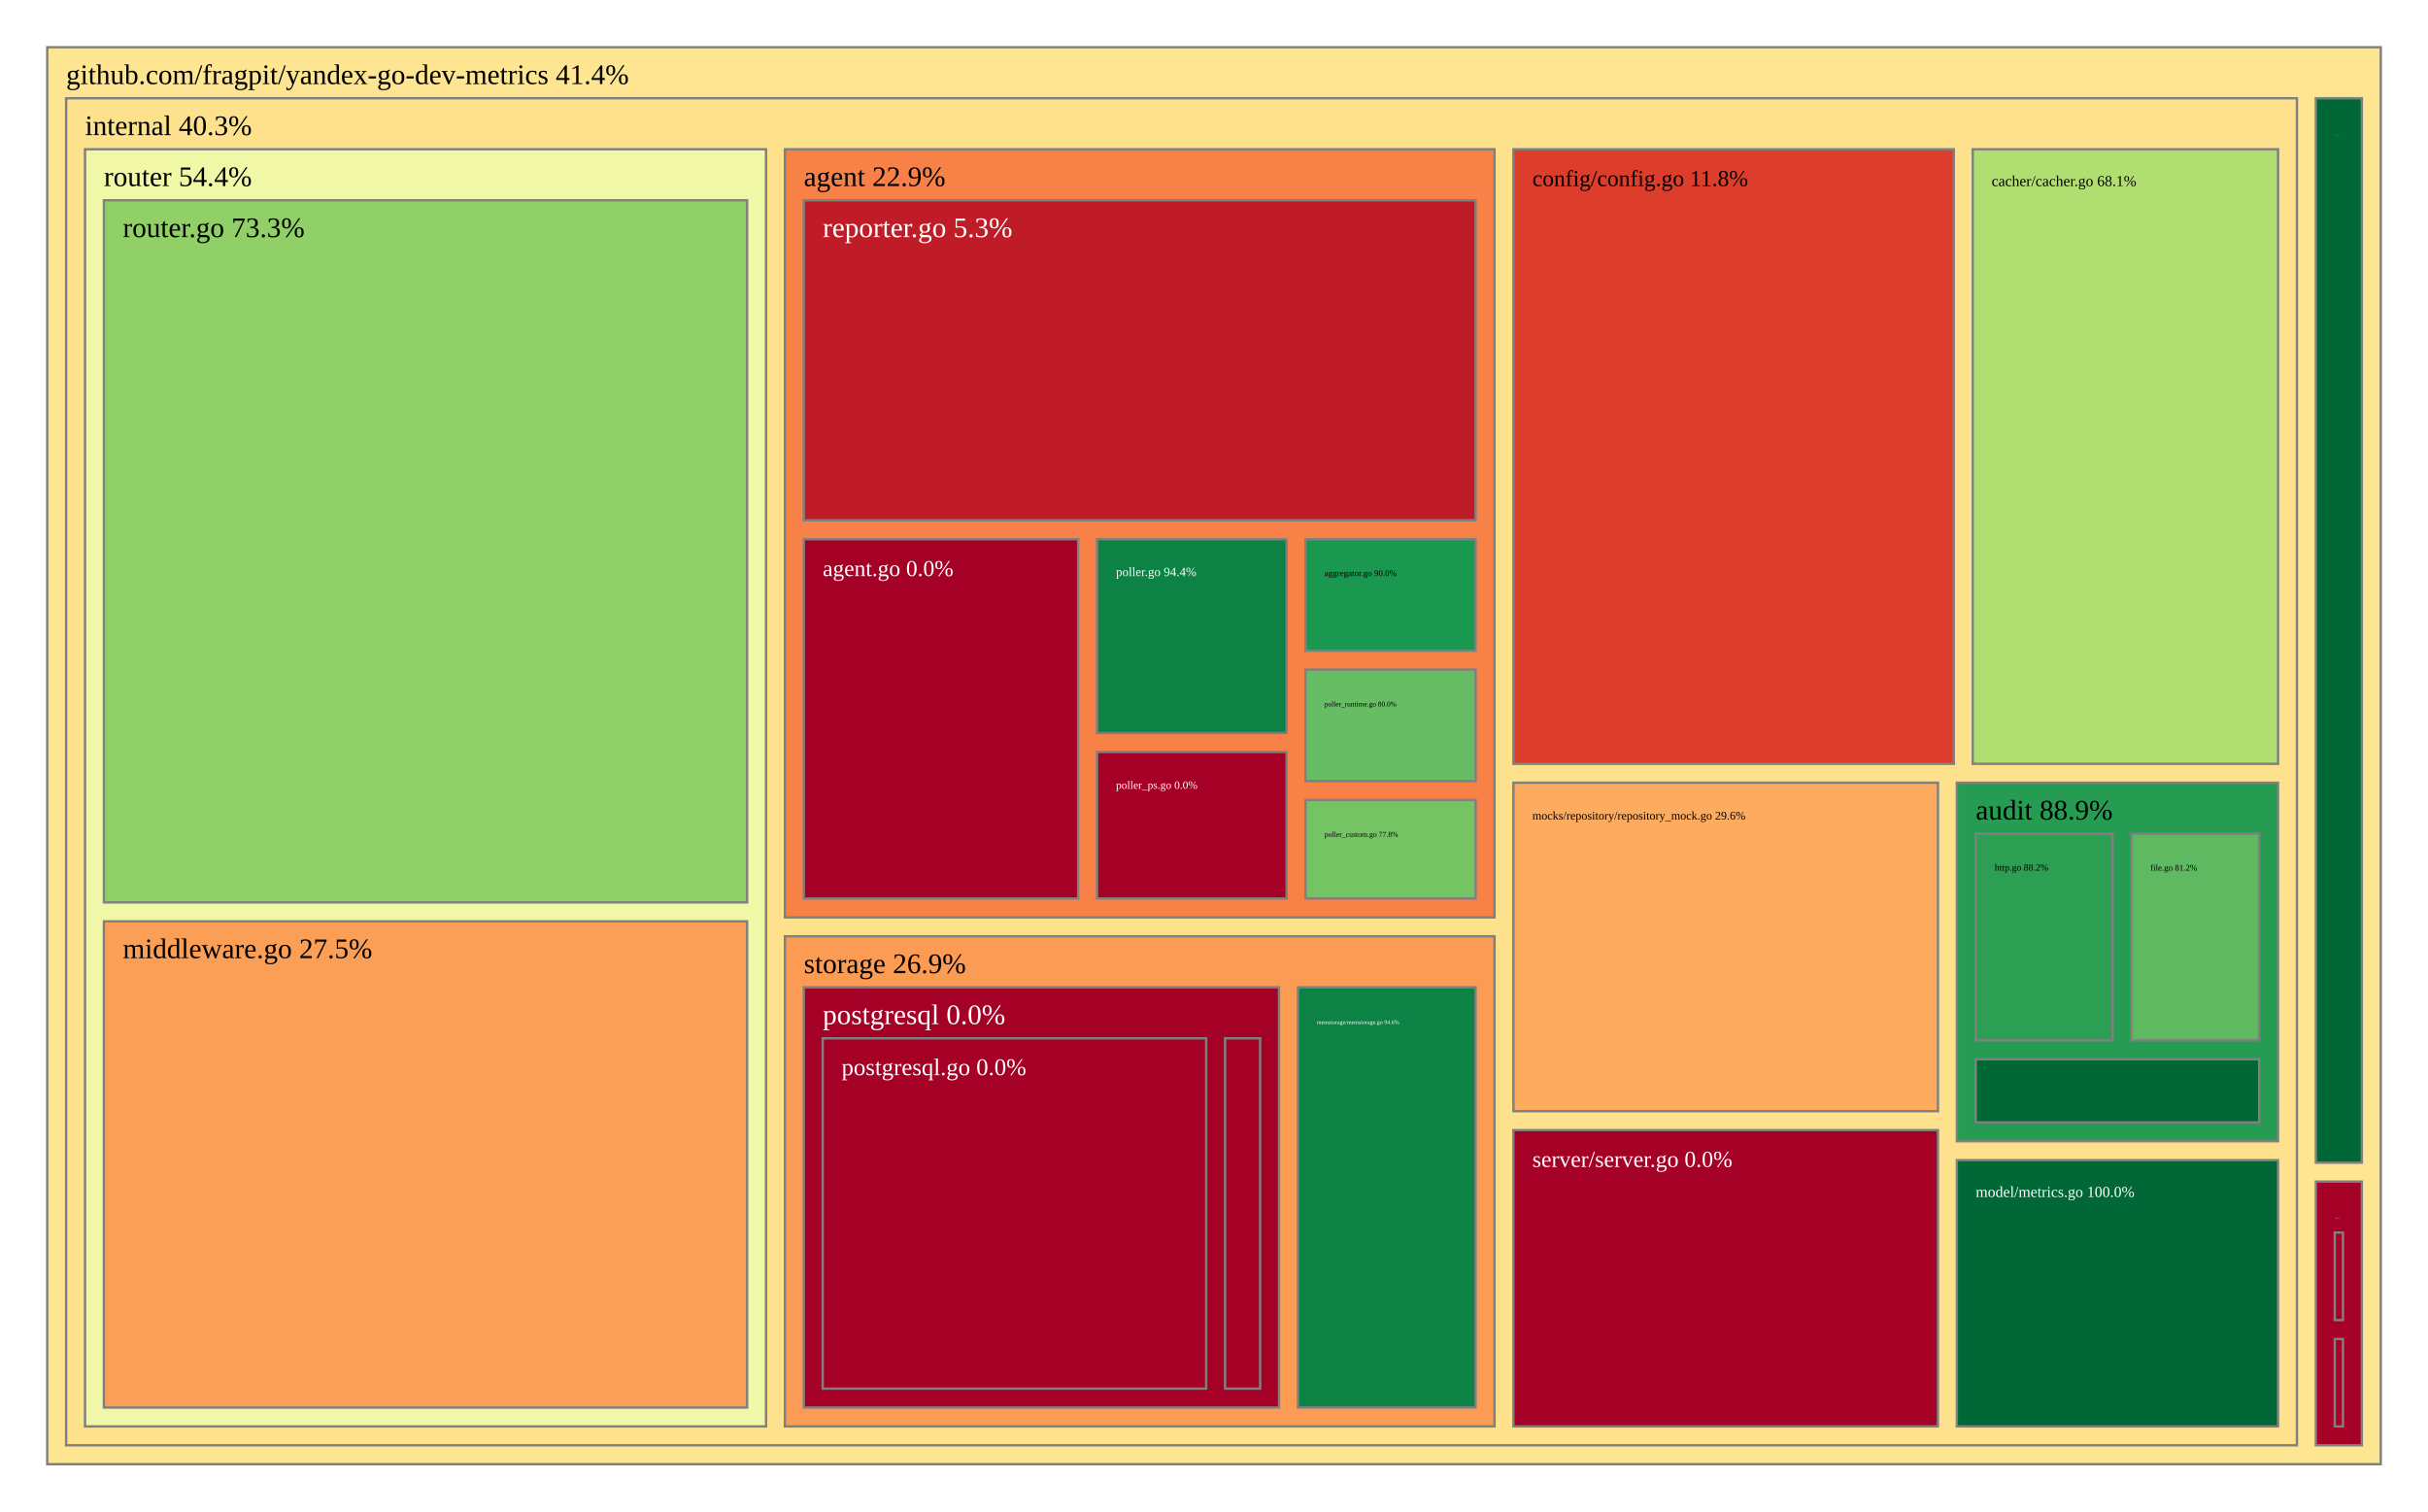
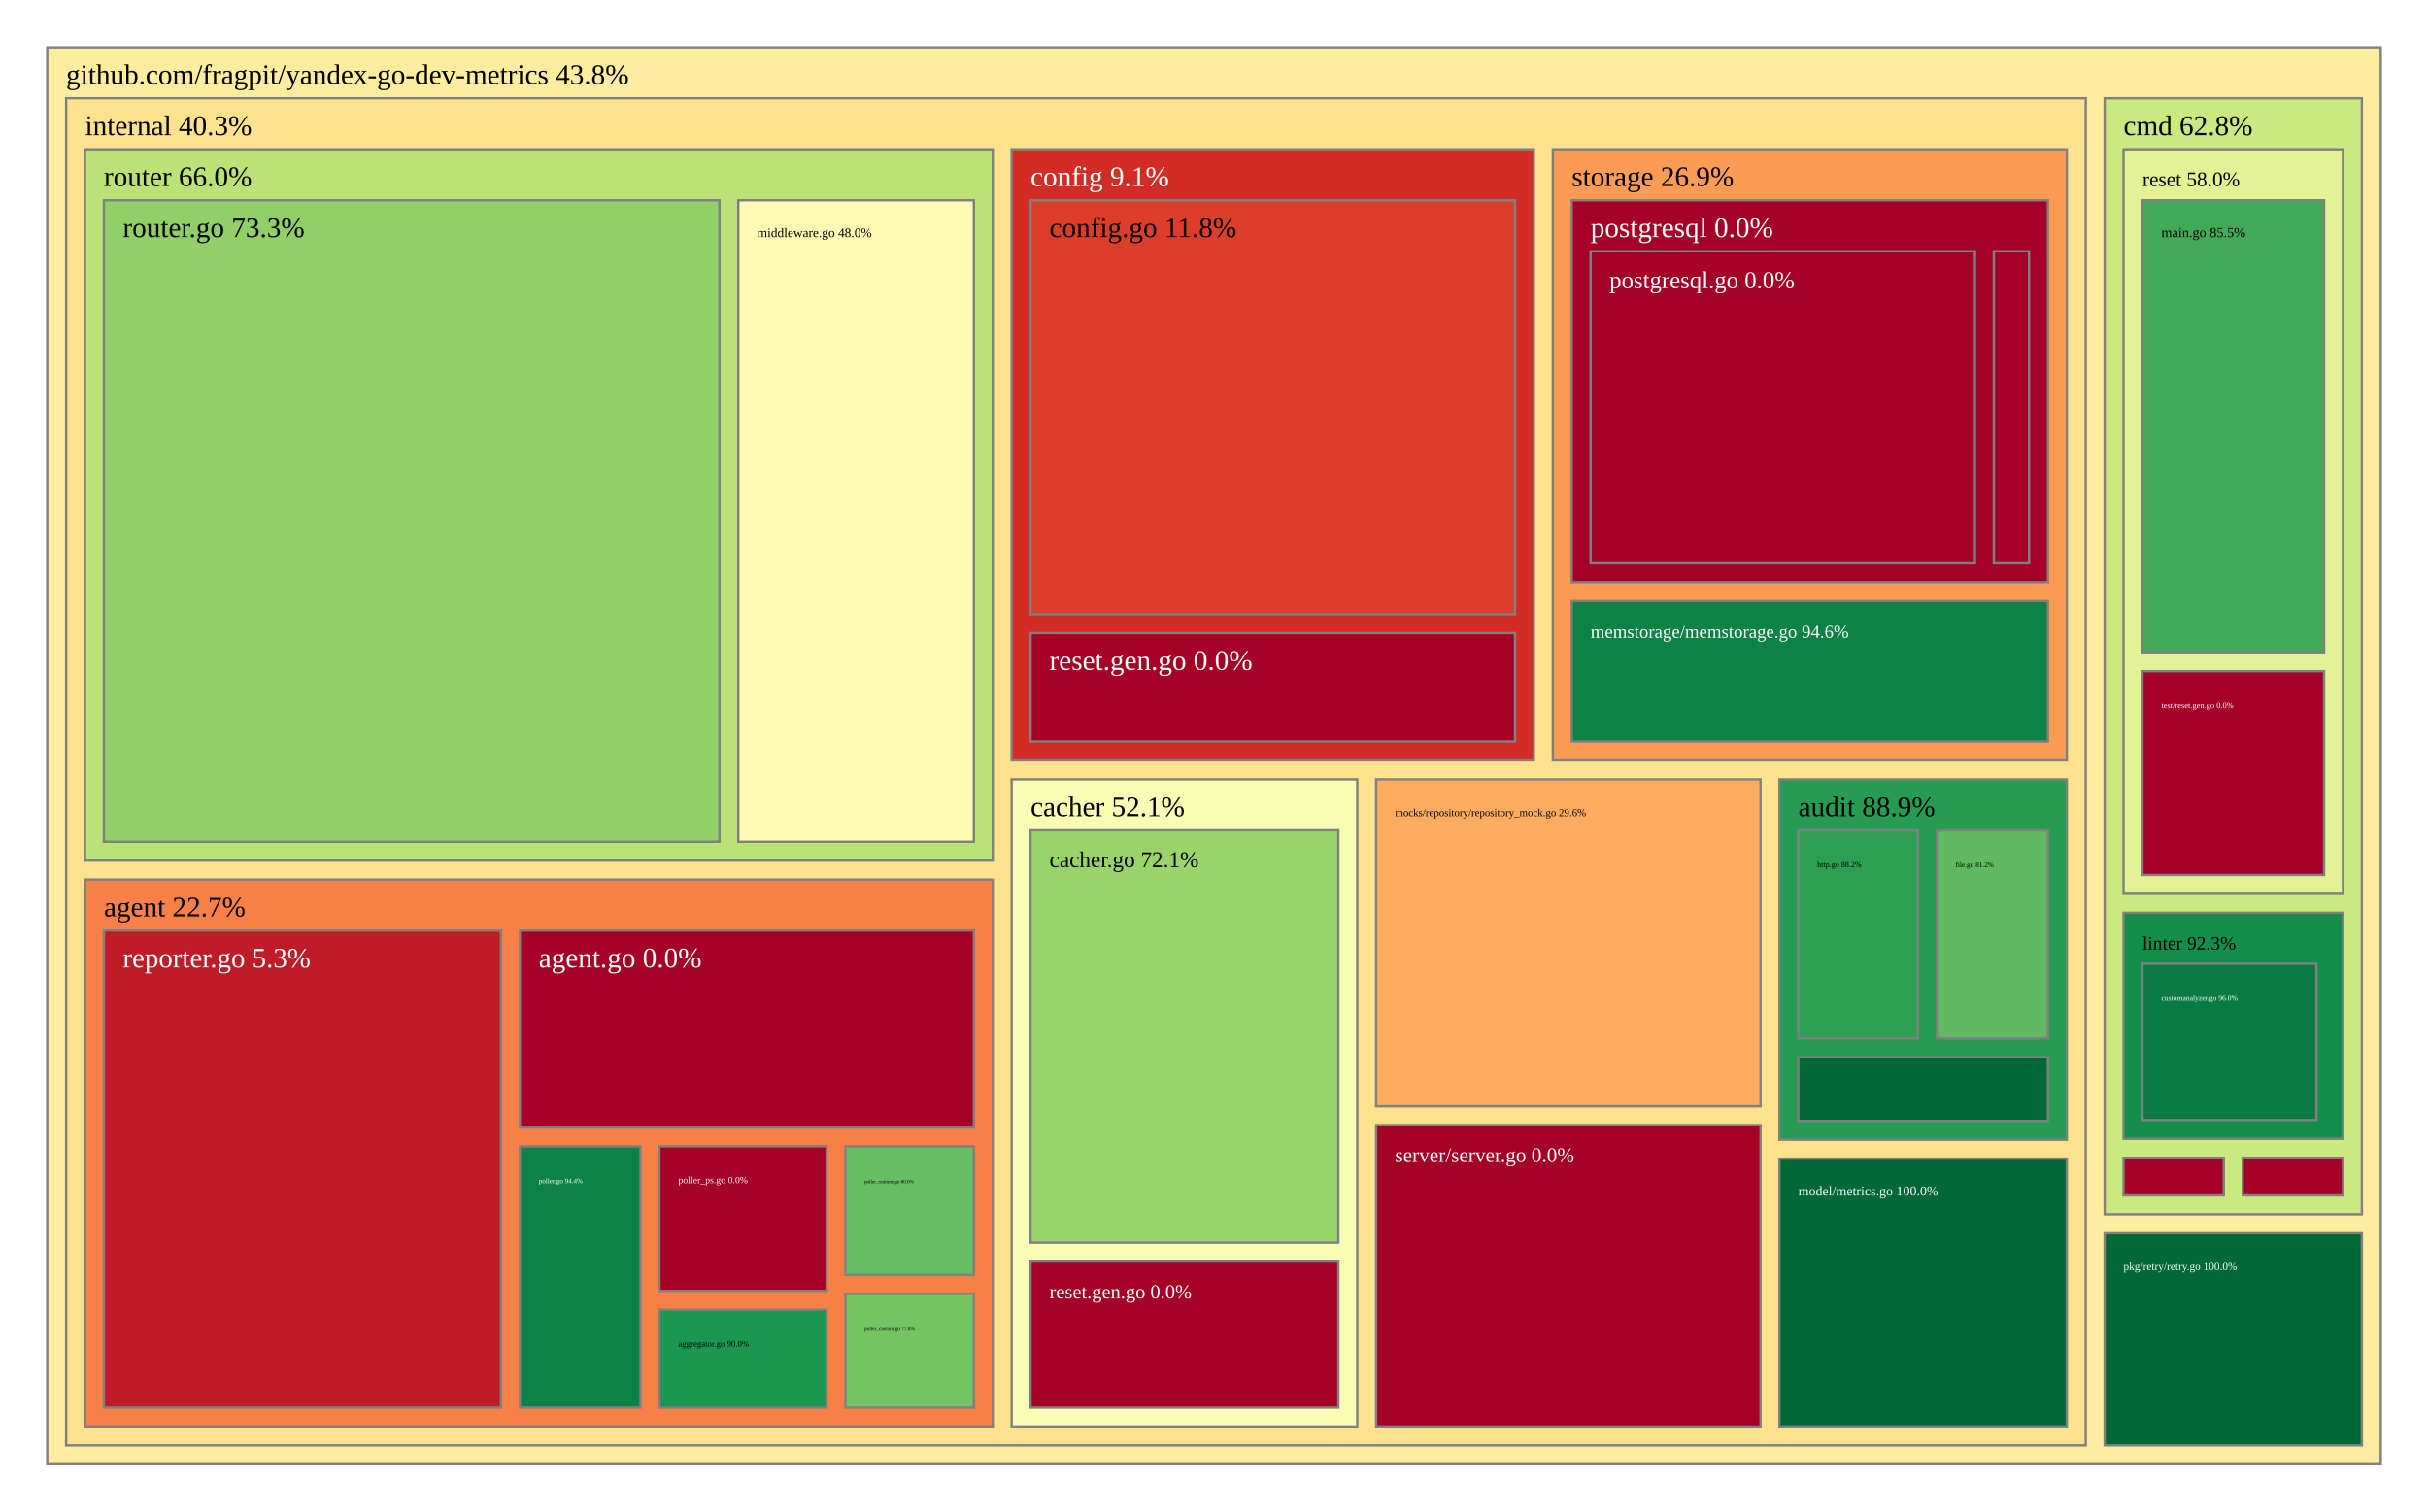
<svg xmlns="http://www.w3.org/2000/svg" viewBox="0 0 1028 640" style="background: white none repeat scroll 0% 0%;">
  <g>
-     <rect x="20" y="20" width="988" height="600" style="fill: rgb(254, 229, 146);opacity:1;fill-opacity:1.00;stroke:rgb(128,128,128);stroke-width:1px;stroke-opacity:1.00;" />
-     <text data-notex="1" text-anchor="start" transform="translate(28,35.6) scale(1)" style="font-family: Open Sans, verdana, arial, sans-serif !important; font-size: 12px; fill: rgb(0, 0, 0); fill-opacity: 1.00; white-space: pre;" data-math="N">github.com/fragpit/yandex-go-dev-metrics 41.4%</text>
+     <rect x="20" y="20" width="988" height="600" style="fill: rgb(254, 237, 158);opacity:1;fill-opacity:1.00;stroke:rgb(128,128,128);stroke-width:1px;stroke-opacity:1.00;" />
+     <text data-notex="1" text-anchor="start" transform="translate(28,35.6) scale(1)" style="font-family: Open Sans, verdana, arial, sans-serif !important; font-size: 12px; fill: rgb(0, 0, 0); fill-opacity: 1.00; white-space: pre;" data-math="N">github.com/fragpit/yandex-go-dev-metrics 43.8%</text>
  </g>
  <g>
-     <rect x="980.515" y="500.331" width="19.485" height="111.669" style="fill: rgb(165, 0, 38);opacity:1;fill-opacity:1.00;stroke:rgb(128,128,128);stroke-width:1px;stroke-opacity:1.00;" />
-     <text data-notex="1" text-anchor="start" transform="translate(988.5145,515.931) scale(0.045384)" style="font-family: Open Sans, verdana, arial, sans-serif !important; font-size: 12px; fill: rgb(255, 255, 255); fill-opacity: 1.00; white-space: pre;" data-math="N">cmd 0.0%</text>
+     <rect x="891.088" y="41.6" width="108.912" height="472.582" style="fill: rgb(203, 233, 129);opacity:1;fill-opacity:1.00;stroke:rgb(128,128,128);stroke-width:1px;stroke-opacity:1.00;" />
+     <text data-notex="1" text-anchor="start" transform="translate(899.0877,57.2) scale(1)" style="font-family: Open Sans, verdana, arial, sans-serif !important; font-size: 12px; fill: rgb(0, 0, 0); fill-opacity: 1.00; white-space: pre;" data-math="N">cmd 62.8%</text>
  </g>
  <g>
-     <rect x="28" y="41.6" width="944.515" height="570.4" style="fill: rgb(254, 225, 141);opacity:1;fill-opacity:1.00;stroke:rgb(128,128,128);stroke-width:1px;stroke-opacity:1.00;" />
+     <rect x="28" y="41.6" width="855.088" height="570.4" style="fill: rgb(254, 226, 141);opacity:1;fill-opacity:1.00;stroke:rgb(128,128,128);stroke-width:1px;stroke-opacity:1.00;" />
    <text data-notex="1" text-anchor="start" transform="translate(36,57.2) scale(1)" style="font-family: Open Sans, verdana, arial, sans-serif !important; font-size: 12px; fill: rgb(0, 0, 0); fill-opacity: 1.00; white-space: pre;" data-math="N">internal 40.3%</text>
  </g>
  <g>
-     <rect x="980.515" y="41.6" width="19.485" height="450.731" style="fill: rgb(0, 104, 55);opacity:1;fill-opacity:1.00;stroke:rgb(128,128,128);stroke-width:1px;stroke-opacity:1.00;" />
-     <text data-notex="1" text-anchor="start" transform="translate(988.5145,57.2) scale(0.014523)" style="font-family: Open Sans, verdana, arial, sans-serif !important; font-size: 12px; fill: rgb(255, 255, 255); fill-opacity: 1.00; white-space: pre;" data-math="N">pkg/retry/retry.go 100.0%</text>
+     <rect x="891.088" y="522.182" width="108.912" height="89.818" style="fill: rgb(0, 104, 55);opacity:1;fill-opacity:1.00;stroke:rgb(128,128,128);stroke-width:1px;stroke-opacity:1.00;" />
+     <text data-notex="1" text-anchor="start" transform="translate(899.0877,537.7824) scale(0.387135)" style="font-family: Open Sans, verdana, arial, sans-serif !important; font-size: 12px; fill: rgb(255, 255, 255); fill-opacity: 1.00; white-space: pre;" data-math="N">pkg/retry/retry.go 100.0%</text>
  </g>
  <g>
-     <rect x="988.515" y="521.931" width="3.485" height="37.034" style="fill: rgb(165, 0, 38);opacity:1;fill-opacity:1.00;stroke:rgb(128,128,128);stroke-width:1px;stroke-opacity:1.00;" />
+     <rect x="899.088" y="490.236" width="42.456" height="15.946" style="fill: rgb(165, 0, 38);opacity:1;fill-opacity:1.00;stroke:rgb(128,128,128);stroke-width:1px;stroke-opacity:1.00;" />
  </g>
  <g>
-     <rect x="988.515" y="566.966" width="3.485" height="37.034" style="fill: rgb(165, 0, 38);opacity:1;fill-opacity:1.00;stroke:rgb(128,128,128);stroke-width:1px;stroke-opacity:1.00;" />
+     <rect x="899.088" y="386.471" width="92.912" height="95.766" style="fill: rgb(19, 141, 74);opacity:1;fill-opacity:1.00;stroke:rgb(128,128,128);stroke-width:1px;stroke-opacity:1.00;" />
+     <text data-notex="1" text-anchor="start" transform="translate(907.0877,402.0705) scale(0.667641)" style="font-family: Open Sans, verdana, arial, sans-serif !important; font-size: 12px; fill: rgb(0, 0, 0); fill-opacity: 1.00; white-space: pre;" data-math="N">linter 92.3%</text>
  </g>
  <g>
-     <rect x="332.33" y="63.2" width="300.444" height="325.259" style="fill: rgb(248, 129, 72);opacity:1;fill-opacity:1.00;stroke:rgb(128,128,128);stroke-width:1px;stroke-opacity:1.00;" />
-     <text data-notex="1" text-anchor="start" transform="translate(340.33,78.8) scale(1)" style="font-family: Open Sans, verdana, arial, sans-serif !important; font-size: 12px; fill: rgb(0, 0, 0); fill-opacity: 1.00; white-space: pre;" data-math="N">agent 22.9%</text>
+     <rect x="899.088" y="63.2" width="92.912" height="315.271" style="fill: rgb(226, 242, 149);opacity:1;fill-opacity:1.00;stroke:rgb(128,128,128);stroke-width:1px;stroke-opacity:1.00;" />
+     <text data-notex="1" text-anchor="start" transform="translate(907.0877,78.8) scale(0.728336)" style="font-family: Open Sans, verdana, arial, sans-serif !important; font-size: 12px; fill: rgb(0, 0, 0); fill-opacity: 1.00; white-space: pre;" data-math="N">reset 58.0%</text>
  </g>
  <g>
-     <rect x="828.517" y="331.434" width="135.997" height="151.816" style="fill: rgb(38, 156, 82);opacity:1;fill-opacity:1.00;stroke:rgb(128,128,128);stroke-width:1px;stroke-opacity:1.00;" />
-     <text data-notex="1" text-anchor="start" transform="translate(836.5173,347.0337) scale(1)" style="font-family: Open Sans, verdana, arial, sans-serif !important; font-size: 12px; fill: rgb(0, 0, 0); fill-opacity: 1.00; white-space: pre;" data-math="N">audit 88.9%</text>
+     <rect x="949.544" y="490.236" width="42.456" height="15.946" style="fill: rgb(165, 0, 38);opacity:1;fill-opacity:1.00;stroke:rgb(128,128,128);stroke-width:1px;stroke-opacity:1.00;" />
  </g>
  <g>
-     <rect x="835.243" y="63.2" width="129.272" height="260.234" style="fill: rgb(177, 222, 112);opacity:1;fill-opacity:1.00;stroke:rgb(128,128,128);stroke-width:1px;stroke-opacity:1.00;" />
-     <text data-notex="1" text-anchor="start" transform="translate(843.2426,78.8) scale(0.536325)" style="font-family: Open Sans, verdana, arial, sans-serif !important; font-size: 12px; fill: rgb(0, 0, 0); fill-opacity: 1.00; white-space: pre;" data-math="N">cacher/cacher.go 68.1%</text>
+     <rect x="36" y="372.416" width="384.326" height="231.584" style="fill: rgb(247, 128, 72);opacity:1;fill-opacity:1.00;stroke:rgb(128,128,128);stroke-width:1px;stroke-opacity:1.00;" />
+     <text data-notex="1" text-anchor="start" transform="translate(44,388.0163) scale(1)" style="font-family: Open Sans, verdana, arial, sans-serif !important; font-size: 12px; fill: rgb(0, 0, 0); fill-opacity: 1.00; white-space: pre;" data-math="N">agent 22.7%</text>
  </g>
  <g>
-     <rect x="640.774" y="63.2" width="186.469" height="260.234" style="fill: rgb(221, 61, 43);opacity:1;fill-opacity:1.00;stroke:rgb(128,128,128);stroke-width:1px;stroke-opacity:1.00;" />
-     <text data-notex="1" text-anchor="start" transform="translate(648.774,78.8) scale(0.807143)" style="font-family: Open Sans, verdana, arial, sans-serif !important; font-size: 12px; fill: rgb(0, 0, 0); fill-opacity: 1.00; white-space: pre;" data-math="N">config/config.go 11.8%</text>
+     <rect x="753.39" y="329.964" width="121.697" height="152.654" style="fill: rgb(38, 156, 82);opacity:1;fill-opacity:1.00;stroke:rgb(128,128,128);stroke-width:1px;stroke-opacity:1.00;" />
+     <text data-notex="1" text-anchor="start" transform="translate(761.3905,345.5636) scale(1)" style="font-family: Open Sans, verdana, arial, sans-serif !important; font-size: 12px; fill: rgb(0, 0, 0); fill-opacity: 1.00; white-space: pre;" data-math="N">audit 88.9%</text>
  </g>
  <g>
-     <rect x="640.774" y="331.434" width="179.743" height="139.093" style="fill: rgb(253, 172, 95);opacity:1;fill-opacity:1.00;stroke:rgb(128,128,128);stroke-width:1px;stroke-opacity:1.00;" />
-     <text data-notex="1" text-anchor="start" transform="translate(648.774,347.0337) scale(0.416014)" style="font-family: Open Sans, verdana, arial, sans-serif !important; font-size: 12px; fill: rgb(0, 0, 0); fill-opacity: 1.00; white-space: pre;" data-math="N">mocks/repository/repository_mock.go 29.6%</text>
+     <rect x="428.326" y="329.964" width="146.323" height="274.036" style="fill: rgb(248, 252, 180);opacity:1;fill-opacity:1.00;stroke:rgb(128,128,128);stroke-width:1px;stroke-opacity:1.00;" />
+     <text data-notex="1" text-anchor="start" transform="translate(436.3265,345.5636) scale(1)" style="font-family: Open Sans, verdana, arial, sans-serif !important; font-size: 12px; fill: rgb(0, 0, 0); fill-opacity: 1.00; white-space: pre;" data-math="N">cacher 52.1%</text>
  </g>
  <g>
-     <rect x="828.517" y="491.25" width="135.997" height="112.75" style="fill: rgb(0, 104, 55);opacity:1;fill-opacity:1.00;stroke:rgb(128,128,128);stroke-width:1px;stroke-opacity:1.00;" />
-     <text data-notex="1" text-anchor="start" transform="translate(836.5173,506.8499) scale(0.543466)" style="font-family: Open Sans, verdana, arial, sans-serif !important; font-size: 12px; fill: rgb(255, 255, 255); fill-opacity: 1.00; white-space: pre;" data-math="N">model/metrics.go 100.0%</text>
+     <rect x="428.326" y="63.2" width="221.116" height="258.764" style="fill: rgb(211, 44, 39);opacity:1;fill-opacity:1.00;stroke:rgb(128,128,128);stroke-width:1px;stroke-opacity:1.00;" />
+     <text data-notex="1" text-anchor="start" transform="translate(436.3265,78.8) scale(1)" style="font-family: Open Sans, verdana, arial, sans-serif !important; font-size: 12px; fill: rgb(255, 255, 255); fill-opacity: 1.00; white-space: pre;" data-math="N">config 9.1%</text>
  </g>
  <g>
-     <rect x="36" y="63.2" width="288.33" height="540.8" style="fill: rgb(240, 248, 168);opacity:1;fill-opacity:1.00;stroke:rgb(128,128,128);stroke-width:1px;stroke-opacity:1.00;" />
-     <text data-notex="1" text-anchor="start" transform="translate(44,78.8) scale(1)" style="font-family: Open Sans, verdana, arial, sans-serif !important; font-size: 12px; fill: rgb(0, 0, 0); fill-opacity: 1.00; white-space: pre;" data-math="N">router 54.4%</text>
+     <rect x="582.65" y="329.964" width="162.741" height="138.442" style="fill: rgb(253, 172, 95);opacity:1;fill-opacity:1.00;stroke:rgb(128,128,128);stroke-width:1px;stroke-opacity:1.00;" />
+     <text data-notex="1" text-anchor="start" transform="translate(590.6498,345.5636) scale(0.372817)" style="font-family: Open Sans, verdana, arial, sans-serif !important; font-size: 12px; fill: rgb(0, 0, 0); fill-opacity: 1.00; white-space: pre;" data-math="N">mocks/repository/repository_mock.go 29.6%</text>
  </g>
  <g>
-     <rect x="640.774" y="478.527" width="179.743" height="125.473" style="fill: rgb(165, 0, 38);opacity:1;fill-opacity:1.00;stroke:rgb(128,128,128);stroke-width:1px;stroke-opacity:1.00;" />
-     <text data-notex="1" text-anchor="start" transform="translate(648.774,494.1267) scale(0.812218)" style="font-family: Open Sans, verdana, arial, sans-serif !important; font-size: 12px; fill: rgb(255, 255, 255); fill-opacity: 1.00; white-space: pre;" data-math="N">server/server.go 0.0%</text>
+     <rect x="753.39" y="490.617" width="121.697" height="113.383" style="fill: rgb(0, 104, 55);opacity:1;fill-opacity:1.00;stroke:rgb(128,128,128);stroke-width:1px;stroke-opacity:1.00;" />
+     <text data-notex="1" text-anchor="start" transform="translate(761.3905,506.2173) scale(0.478701)" style="font-family: Open Sans, verdana, arial, sans-serif !important; font-size: 12px; fill: rgb(255, 255, 255); fill-opacity: 1.00; white-space: pre;" data-math="N">model/metrics.go 100.0%</text>
  </g>
  <g>
-     <rect x="332.33" y="396.459" width="300.444" height="207.541" style="fill: rgb(251, 155, 84);opacity:1;fill-opacity:1.00;stroke:rgb(128,128,128);stroke-width:1px;stroke-opacity:1.00;" />
-     <text data-notex="1" text-anchor="start" transform="translate(340.33,412.0592) scale(1)" style="font-family: Open Sans, verdana, arial, sans-serif !important; font-size: 12px; fill: rgb(0, 0, 0); fill-opacity: 1.00; white-space: pre;" data-math="N">storage 26.9%</text>
+     <rect x="36" y="63.2" width="384.326" height="301.216" style="fill: rgb(187, 226, 118);opacity:1;fill-opacity:1.00;stroke:rgb(128,128,128);stroke-width:1px;stroke-opacity:1.00;" />
+     <text data-notex="1" text-anchor="start" transform="translate(44,78.8) scale(1)" style="font-family: Open Sans, verdana, arial, sans-serif !important; font-size: 12px; fill: rgb(0, 0, 0); fill-opacity: 1.00; white-space: pre;" data-math="N">router 66.0%</text>
  </g>
  <g>
-     <rect x="340.33" y="228.321" width="116.151" height="152.139" style="fill: rgb(165, 0, 38);opacity:1;fill-opacity:1.00;stroke:rgb(128,128,128);stroke-width:1px;stroke-opacity:1.00;" />
-     <text data-notex="1" text-anchor="start" transform="translate(348.33,243.9205) scale(0.80249)" style="font-family: Open Sans, verdana, arial, sans-serif !important; font-size: 12px; fill: rgb(255, 255, 255); fill-opacity: 1.00; white-space: pre;" data-math="N">agent.go 0.0%</text>
+     <rect x="582.65" y="476.406" width="162.741" height="127.594" style="fill: rgb(165, 0, 38);opacity:1;fill-opacity:1.00;stroke:rgb(128,128,128);stroke-width:1px;stroke-opacity:1.00;" />
+     <text data-notex="1" text-anchor="start" transform="translate(590.6498,492.0056) scale(0.72788)" style="font-family: Open Sans, verdana, arial, sans-serif !important; font-size: 12px; fill: rgb(255, 255, 255); fill-opacity: 1.00; white-space: pre;" data-math="N">server/server.go 0.0%</text>
  </g>
  <g>
-     <rect x="552.766" y="228.321" width="72.008" height="47.22" style="fill: rgb(26, 152, 80);opacity:1;fill-opacity:1.00;stroke:rgb(128,128,128);stroke-width:1px;stroke-opacity:1.00;" />
-     <text data-notex="1" text-anchor="start" transform="translate(560.7658,243.9205) scale(0.307063)" style="font-family: Open Sans, verdana, arial, sans-serif !important; font-size: 12px; fill: rgb(0, 0, 0); fill-opacity: 1.00; white-space: pre;" data-math="N">aggregator.go 90.0%</text>
+     <rect x="657.443" y="63.2" width="217.645" height="258.764" style="fill: rgb(251, 155, 84);opacity:1;fill-opacity:1.00;stroke:rgb(128,128,128);stroke-width:1px;stroke-opacity:1.00;" />
+     <text data-notex="1" text-anchor="start" transform="translate(665.4428,78.8) scale(1)" style="font-family: Open Sans, verdana, arial, sans-serif !important; font-size: 12px; fill: rgb(0, 0, 0); fill-opacity: 1.00; white-space: pre;" data-math="N">storage 26.9%</text>
  </g>
  <g>
-     <rect x="464.481" y="228.321" width="80.285" height="82.078" style="fill: rgb(13, 130, 69);opacity:1;fill-opacity:1.00;stroke:rgb(128,128,128);stroke-width:1px;stroke-opacity:1.00;" />
-     <text data-notex="1" text-anchor="start" transform="translate(472.4808,243.9205) scale(0.446424)" style="font-family: Open Sans, verdana, arial, sans-serif !important; font-size: 12px; fill: rgb(255, 255, 255); fill-opacity: 1.00; white-space: pre;" data-math="N">poller.go 94.4%</text>
+     <rect x="907.088" y="408.071" width="73.646" height="66.166" style="fill: rgb(8, 123, 65);opacity:1;fill-opacity:1.00;stroke:rgb(128,128,128);stroke-width:1px;stroke-opacity:1.00;" />
+     <text data-notex="1" text-anchor="start" transform="translate(915.0877,423.6705) scale(0.26108)" style="font-family: Open Sans, verdana, arial, sans-serif !important; font-size: 12px; fill: rgb(255, 255, 255); fill-opacity: 1.00; white-space: pre;" data-math="N">customanalyzer.go 96.0%</text>
  </g>
  <g>
-     <rect x="552.766" y="338.761" width="72.008" height="41.698" style="fill: rgb(117, 196, 100);opacity:1;fill-opacity:1.00;stroke:rgb(128,128,128);stroke-width:1px;stroke-opacity:1.00;" />
-     <text data-notex="1" text-anchor="start" transform="translate(560.7658,354.361) scale(0.265191)" style="font-family: Open Sans, verdana, arial, sans-serif !important; font-size: 12px; fill: rgb(0, 0, 0); fill-opacity: 1.00; white-space: pre;" data-math="N">poller_custom.go 77.8%</text>
+     <rect x="907.088" y="84.8" width="76.912" height="191.406" style="fill: rgb(66, 169, 88);opacity:1;fill-opacity:1.00;stroke:rgb(128,128,128);stroke-width:1px;stroke-opacity:1.00;" />
+     <text data-notex="1" text-anchor="start" transform="translate(915.0877,100.4) scale(0.488079)" style="font-family: Open Sans, verdana, arial, sans-serif !important; font-size: 12px; fill: rgb(0, 0, 0); fill-opacity: 1.00; white-space: pre;" data-math="N">main.go 85.5%</text>
  </g>
  <g>
-     <rect x="464.481" y="318.399" width="80.285" height="62.061" style="fill: rgb(165, 0, 38);opacity:1;fill-opacity:1.00;stroke:rgb(128,128,128);stroke-width:1px;stroke-opacity:1.00;" />
-     <text data-notex="1" text-anchor="start" transform="translate(472.4808,333.9985) scale(0.393903)" style="font-family: Open Sans, verdana, arial, sans-serif !important; font-size: 12px; fill: rgb(255, 255, 255); fill-opacity: 1.00; white-space: pre;" data-math="N">poller_ps.go 0.0%</text>
+     <rect x="907.088" y="284.206" width="76.912" height="86.265" style="fill: rgb(165, 0, 38);opacity:1;fill-opacity:1.00;stroke:rgb(128,128,128);stroke-width:1px;stroke-opacity:1.00;" />
+     <text data-notex="1" text-anchor="start" transform="translate(915.0877,299.8059) scale(0.28841)" style="font-family: Open Sans, verdana, arial, sans-serif !important; font-size: 12px; fill: rgb(255, 255, 255); fill-opacity: 1.00; white-space: pre;" data-math="N">test/reset.gen.go 0.0%</text>
  </g>
  <g>
-     <rect x="552.766" y="283.541" width="72.008" height="47.22" style="fill: rgb(102, 189, 99);opacity:1;fill-opacity:1.00;stroke:rgb(128,128,128);stroke-width:1px;stroke-opacity:1.00;" />
-     <text data-notex="1" text-anchor="start" transform="translate(560.7658,299.1408) scale(0.253661)" style="font-family: Open Sans, verdana, arial, sans-serif !important; font-size: 12px; fill: rgb(0, 0, 0); fill-opacity: 1.00; white-space: pre;" data-math="N">poller_runtime.go 80.0%</text>
+     <rect x="220.113" y="394.016" width="192.213" height="83.382" style="fill: rgb(165, 0, 38);opacity:1;fill-opacity:1.00;stroke:rgb(128,128,128);stroke-width:1px;stroke-opacity:1.00;" />
+     <text data-notex="1" text-anchor="start" transform="translate(228.1134,409.6163) scale(1)" style="font-family: Open Sans, verdana, arial, sans-serif !important; font-size: 12px; fill: rgb(255, 255, 255); fill-opacity: 1.00; white-space: pre;" data-math="N">agent.go 0.0%</text>
  </g>
  <g>
-     <rect x="340.33" y="84.8" width="284.444" height="135.521" style="fill: rgb(192, 28, 39);opacity:1;fill-opacity:1.00;stroke:rgb(128,128,128);stroke-width:1px;stroke-opacity:1.00;" />
-     <text data-notex="1" text-anchor="start" transform="translate(348.33,100.4) scale(1)" style="font-family: Open Sans, verdana, arial, sans-serif !important; font-size: 12px; fill: rgb(255, 255, 255); fill-opacity: 1.00; white-space: pre;" data-math="N">reporter.go 5.3%</text>
+     <rect x="279.193" y="554.583" width="70.772" height="41.417" style="fill: rgb(26, 152, 80);opacity:1;fill-opacity:1.00;stroke:rgb(128,128,128);stroke-width:1px;stroke-opacity:1.00;" />
+     <text data-notex="1" text-anchor="start" transform="translate(287.1927,570.1825) scale(0.300287)" style="font-family: Open Sans, verdana, arial, sans-serif !important; font-size: 12px; fill: rgb(0, 0, 0); fill-opacity: 1.00; white-space: pre;" data-math="N">aggregator.go 90.0%</text>
  </g>
  <g>
-     <rect x="836.517" y="448.526" width="119.997" height="26.724" style="fill: rgb(0, 104, 55);opacity:1;fill-opacity:1.00;stroke:rgb(128,128,128);stroke-width:1px;stroke-opacity:1.00;" />
+     <rect x="220.113" y="485.398" width="51.079" height="110.602" style="fill: rgb(13, 130, 69);opacity:1;fill-opacity:1.00;stroke:rgb(128,128,128);stroke-width:1px;stroke-opacity:1.00;" />
+     <text data-notex="1" text-anchor="start" transform="translate(228.1134,500.9981) scale(0.243606)" style="font-family: Open Sans, verdana, arial, sans-serif !important; font-size: 12px; fill: rgb(255, 255, 255); fill-opacity: 1.00; white-space: pre;" data-math="N">poller.go 94.4%</text>
  </g>
  <g>
-     <rect x="902.455" y="353.034" width="54.059" height="87.492" style="fill: rgb(94, 185, 96);opacity:1;fill-opacity:1.00;stroke:rgb(128,128,128);stroke-width:1px;stroke-opacity:1.00;" />
-     <text data-notex="1" text-anchor="start" transform="translate(910.4552,368.6337) scale(0.304962)" style="font-family: Open Sans, verdana, arial, sans-serif !important; font-size: 12px; fill: rgb(0, 0, 0); fill-opacity: 1.00; white-space: pre;" data-math="N">file.go 81.2%</text>
+     <rect x="357.965" y="547.82" width="54.361" height="48.18" style="fill: rgb(117, 196, 100);opacity:1;fill-opacity:1.00;stroke:rgb(128,128,128);stroke-width:1px;stroke-opacity:1.00;" />
+     <text data-notex="1" text-anchor="start" transform="translate(365.965,563.4202) scale(0.181636)" style="font-family: Open Sans, verdana, arial, sans-serif !important; font-size: 12px; fill: rgb(0, 0, 0); fill-opacity: 1.00; white-space: pre;" data-math="N">poller_custom.go 77.8%</text>
  </g>
  <g>
-     <rect x="836.517" y="353.034" width="57.938" height="87.492" style="fill: rgb(44, 159, 83);opacity:1;fill-opacity:1.00;stroke:rgb(128,128,128);stroke-width:1px;stroke-opacity:1.00;" />
-     <text data-notex="1" text-anchor="start" transform="translate(844.5173,368.6337) scale(0.336041)" style="font-family: Open Sans, verdana, arial, sans-serif !important; font-size: 12px; fill: rgb(0, 0, 0); fill-opacity: 1.00; white-space: pre;" data-math="N">http.go 88.2%</text>
+     <rect x="279.193" y="485.398" width="70.772" height="61.184" style="fill: rgb(165, 0, 38);opacity:1;fill-opacity:1.00;stroke:rgb(128,128,128);stroke-width:1px;stroke-opacity:1.00;" />
+     <text data-notex="1" text-anchor="start" transform="translate(287.1927,500.9981) scale(0.335615)" style="font-family: Open Sans, verdana, arial, sans-serif !important; font-size: 12px; fill: rgb(255, 255, 255); fill-opacity: 1.00; white-space: pre;" data-math="N">poller_ps.go 0.0%</text>
  </g>
  <g>
-     <rect x="44" y="390.116" width="272.33" height="205.884" style="fill: rgb(252, 159, 86);opacity:1;fill-opacity:1.00;stroke:rgb(128,128,128);stroke-width:1px;stroke-opacity:1.00;" />
-     <text data-notex="1" text-anchor="start" transform="translate(52,405.7157) scale(1)" style="font-family: Open Sans, verdana, arial, sans-serif !important; font-size: 12px; fill: rgb(0, 0, 0); fill-opacity: 1.00; white-space: pre;" data-math="N">middleware.go 27.5%</text>
+     <rect x="357.965" y="485.398" width="54.361" height="54.422" style="fill: rgb(102, 189, 99);opacity:1;fill-opacity:1.00;stroke:rgb(128,128,128);stroke-width:1px;stroke-opacity:1.00;" />
+     <text data-notex="1" text-anchor="start" transform="translate(365.965,500.9981) scale(0.173738)" style="font-family: Open Sans, verdana, arial, sans-serif !important; font-size: 12px; fill: rgb(0, 0, 0); fill-opacity: 1.00; white-space: pre;" data-math="N">poller_runtime.go 80.0%</text>
  </g>
  <g>
-     <rect x="44" y="84.8" width="272.33" height="297.316" style="fill: rgb(145, 208, 103);opacity:1;fill-opacity:1.00;stroke:rgb(128,128,128);stroke-width:1px;stroke-opacity:1.00;" />
+     <rect x="44" y="394.016" width="168.113" height="201.984" style="fill: rgb(192, 28, 39);opacity:1;fill-opacity:1.00;stroke:rgb(128,128,128);stroke-width:1px;stroke-opacity:1.00;" />
+     <text data-notex="1" text-anchor="start" transform="translate(52,409.6163) scale(0.990321)" style="font-family: Open Sans, verdana, arial, sans-serif !important; font-size: 12px; fill: rgb(255, 255, 255); fill-opacity: 1.00; white-space: pre;" data-math="N">reporter.go 5.3%</text>
+   </g>
+   <g>
+     <rect x="761.39" y="447.67" width="105.697" height="26.948" style="fill: rgb(0, 104, 55);opacity:1;fill-opacity:1.00;stroke:rgb(128,128,128);stroke-width:1px;stroke-opacity:1.00;" />
+   </g>
+   <g>
+     <rect x="819.962" y="351.564" width="47.126" height="88.106" style="fill: rgb(94, 185, 96);opacity:1;fill-opacity:1.00;stroke:rgb(128,128,128);stroke-width:1px;stroke-opacity:1.00;" />
+     <text data-notex="1" text-anchor="start" transform="translate(827.9618,367.1636) scale(0.249407)" style="font-family: Open Sans, verdana, arial, sans-serif !important; font-size: 12px; fill: rgb(0, 0, 0); fill-opacity: 1.00; white-space: pre;" data-math="N">file.go 81.2%</text>
+   </g>
+   <g>
+     <rect x="761.39" y="351.564" width="50.571" height="88.106" style="fill: rgb(44, 159, 83);opacity:1;fill-opacity:1.00;stroke:rgb(128,128,128);stroke-width:1px;stroke-opacity:1.00;" />
+     <text data-notex="1" text-anchor="start" transform="translate(769.3905,367.1636) scale(0.277014)" style="font-family: Open Sans, verdana, arial, sans-serif !important; font-size: 12px; fill: rgb(0, 0, 0); fill-opacity: 1.00; white-space: pre;" data-math="N">http.go 88.2%</text>
+   </g>
+   <g>
+     <rect x="436.326" y="351.564" width="130.323" height="174.614" style="fill: rgb(153, 212, 104);opacity:1;fill-opacity:1.00;stroke:rgb(128,128,128);stroke-width:1px;stroke-opacity:1.00;" />
+     <text data-notex="1" text-anchor="start" transform="translate(444.3265,367.1636) scale(0.793912)" style="font-family: Open Sans, verdana, arial, sans-serif !important; font-size: 12px; fill: rgb(0, 0, 0); fill-opacity: 1.00; white-space: pre;" data-math="N">cacher.go 72.1%</text>
+   </g>
+   <g>
+     <rect x="436.326" y="534.177" width="130.323" height="61.823" style="fill: rgb(165, 0, 38);opacity:1;fill-opacity:1.00;stroke:rgb(128,128,128);stroke-width:1px;stroke-opacity:1.00;" />
+     <text data-notex="1" text-anchor="start" transform="translate(444.3265,549.7772) scale(0.70051)" style="font-family: Open Sans, verdana, arial, sans-serif !important; font-size: 12px; fill: rgb(255, 255, 255); fill-opacity: 1.00; white-space: pre;" data-math="N">reset.gen.go 0.0%</text>
+   </g>
+   <g>
+     <rect x="436.326" y="84.8" width="205.116" height="175.263" style="fill: rgb(221, 61, 43);opacity:1;fill-opacity:1.00;stroke:rgb(128,128,128);stroke-width:1px;stroke-opacity:1.00;" />
+     <text data-notex="1" text-anchor="start" transform="translate(444.3265,100.4) scale(1)" style="font-family: Open Sans, verdana, arial, sans-serif !important; font-size: 12px; fill: rgb(0, 0, 0); fill-opacity: 1.00; white-space: pre;" data-math="N">config.go 11.8%</text>
+   </g>
+   <g>
+     <rect x="436.326" y="268.063" width="205.116" height="45.901" style="fill: rgb(165, 0, 38);opacity:1;fill-opacity:1.00;stroke:rgb(128,128,128);stroke-width:1px;stroke-opacity:1.00;" />
+     <text data-notex="1" text-anchor="start" transform="translate(444.3265,283.6628) scale(1)" style="font-family: Open Sans, verdana, arial, sans-serif !important; font-size: 12px; fill: rgb(255, 255, 255); fill-opacity: 1.00; white-space: pre;" data-math="N">reset.gen.go 0.0%</text>
+   </g>
+   <g>
+     <rect x="312.599" y="84.8" width="99.727" height="271.616" style="fill: rgb(255, 250, 180);opacity:1;fill-opacity:1.00;stroke:rgb(128,128,128);stroke-width:1px;stroke-opacity:1.00;" />
+     <text data-notex="1" text-anchor="start" transform="translate(320.5994,100.4) scale(0.45903)" style="font-family: Open Sans, verdana, arial, sans-serif !important; font-size: 12px; fill: rgb(0, 0, 0); fill-opacity: 1.00; white-space: pre;" data-math="N">middleware.go 48.0%</text>
+   </g>
+   <g>
+     <rect x="44" y="84.8" width="260.599" height="271.616" style="fill: rgb(145, 208, 103);opacity:1;fill-opacity:1.00;stroke:rgb(128,128,128);stroke-width:1px;stroke-opacity:1.00;" />
    <text data-notex="1" text-anchor="start" transform="translate(52,100.4) scale(1)" style="font-family: Open Sans, verdana, arial, sans-serif !important; font-size: 12px; fill: rgb(0, 0, 0); fill-opacity: 1.00; white-space: pre;" data-math="N">router.go 73.3%</text>
  </g>
  <g>
-     <rect x="549.54" y="418.059" width="75.234" height="177.941" style="fill: rgb(12, 130, 68);opacity:1;fill-opacity:1.00;stroke:rgb(128,128,128);stroke-width:1px;stroke-opacity:1.00;" />
-     <text data-notex="1" text-anchor="start" transform="translate(557.54,433.6592) scale(0.205674)" style="font-family: Open Sans, verdana, arial, sans-serif !important; font-size: 12px; fill: rgb(255, 255, 255); fill-opacity: 1.00; white-space: pre;" data-math="N">memstorage/memstorage.go 94.6%</text>
+     <rect x="665.443" y="254.463" width="201.645" height="59.5" style="fill: rgb(12, 130, 68);opacity:1;fill-opacity:1.00;stroke:rgb(128,128,128);stroke-width:1px;stroke-opacity:1.00;" />
+     <text data-notex="1" text-anchor="start" transform="translate(673.4428,270.0632) scale(0.6446)" style="font-family: Open Sans, verdana, arial, sans-serif !important; font-size: 12px; fill: rgb(255, 255, 255); fill-opacity: 1.00; white-space: pre;" data-math="N">memstorage/memstorage.go 94.6%</text>
  </g>
  <g>
-     <rect x="340.33" y="418.059" width="201.21" height="177.941" style="fill: rgb(165, 0, 38);opacity:1;fill-opacity:1.00;stroke:rgb(128,128,128);stroke-width:1px;stroke-opacity:1.00;" />
-     <text data-notex="1" text-anchor="start" transform="translate(348.33,433.6592) scale(1)" style="font-family: Open Sans, verdana, arial, sans-serif !important; font-size: 12px; fill: rgb(255, 255, 255); fill-opacity: 1.00; white-space: pre;" data-math="N">postgresql 0.0%</text>
+     <rect x="665.443" y="84.8" width="201.645" height="161.663" style="fill: rgb(165, 0, 38);opacity:1;fill-opacity:1.00;stroke:rgb(128,128,128);stroke-width:1px;stroke-opacity:1.00;" />
+     <text data-notex="1" text-anchor="start" transform="translate(673.4428,100.4) scale(1)" style="font-family: Open Sans, verdana, arial, sans-serif !important; font-size: 12px; fill: rgb(255, 255, 255); fill-opacity: 1.00; white-space: pre;" data-math="N">postgresql 0.0%</text>
  </g>
  <g>
-     <rect x="518.687" y="439.659" width="14.853" height="148.341" style="fill: rgb(165, 0, 38);opacity:1;fill-opacity:1.00;stroke:rgb(128,128,128);stroke-width:1px;stroke-opacity:1.00;" />
+     <rect x="844.183" y="106.4" width="14.904" height="132.063" style="fill: rgb(165, 0, 38);opacity:1;fill-opacity:1.00;stroke:rgb(128,128,128);stroke-width:1px;stroke-opacity:1.00;" />
  </g>
  <g>
-     <rect x="348.33" y="439.659" width="162.357" height="148.341" style="fill: rgb(165, 0, 38);opacity:1;fill-opacity:1.00;stroke:rgb(128,128,128);stroke-width:1px;stroke-opacity:1.00;" />
-     <text data-notex="1" text-anchor="start" transform="translate(356.33,455.2592) scale(0.846975)" style="font-family: Open Sans, verdana, arial, sans-serif !important; font-size: 12px; fill: rgb(255, 255, 255); fill-opacity: 1.00; white-space: pre;" data-math="N">postgresql.go 0.0%</text>
+     <rect x="673.443" y="106.4" width="162.741" height="132.063" style="fill: rgb(165, 0, 38);opacity:1;fill-opacity:1.00;stroke:rgb(128,128,128);stroke-width:1px;stroke-opacity:1.00;" />
+     <text data-notex="1" text-anchor="start" transform="translate(681.4428,122) scale(0.849194)" style="font-family: Open Sans, verdana, arial, sans-serif !important; font-size: 12px; fill: rgb(255, 255, 255); fill-opacity: 1.00; white-space: pre;" data-math="N">postgresql.go 0.0%</text>
  </g>
</svg>
